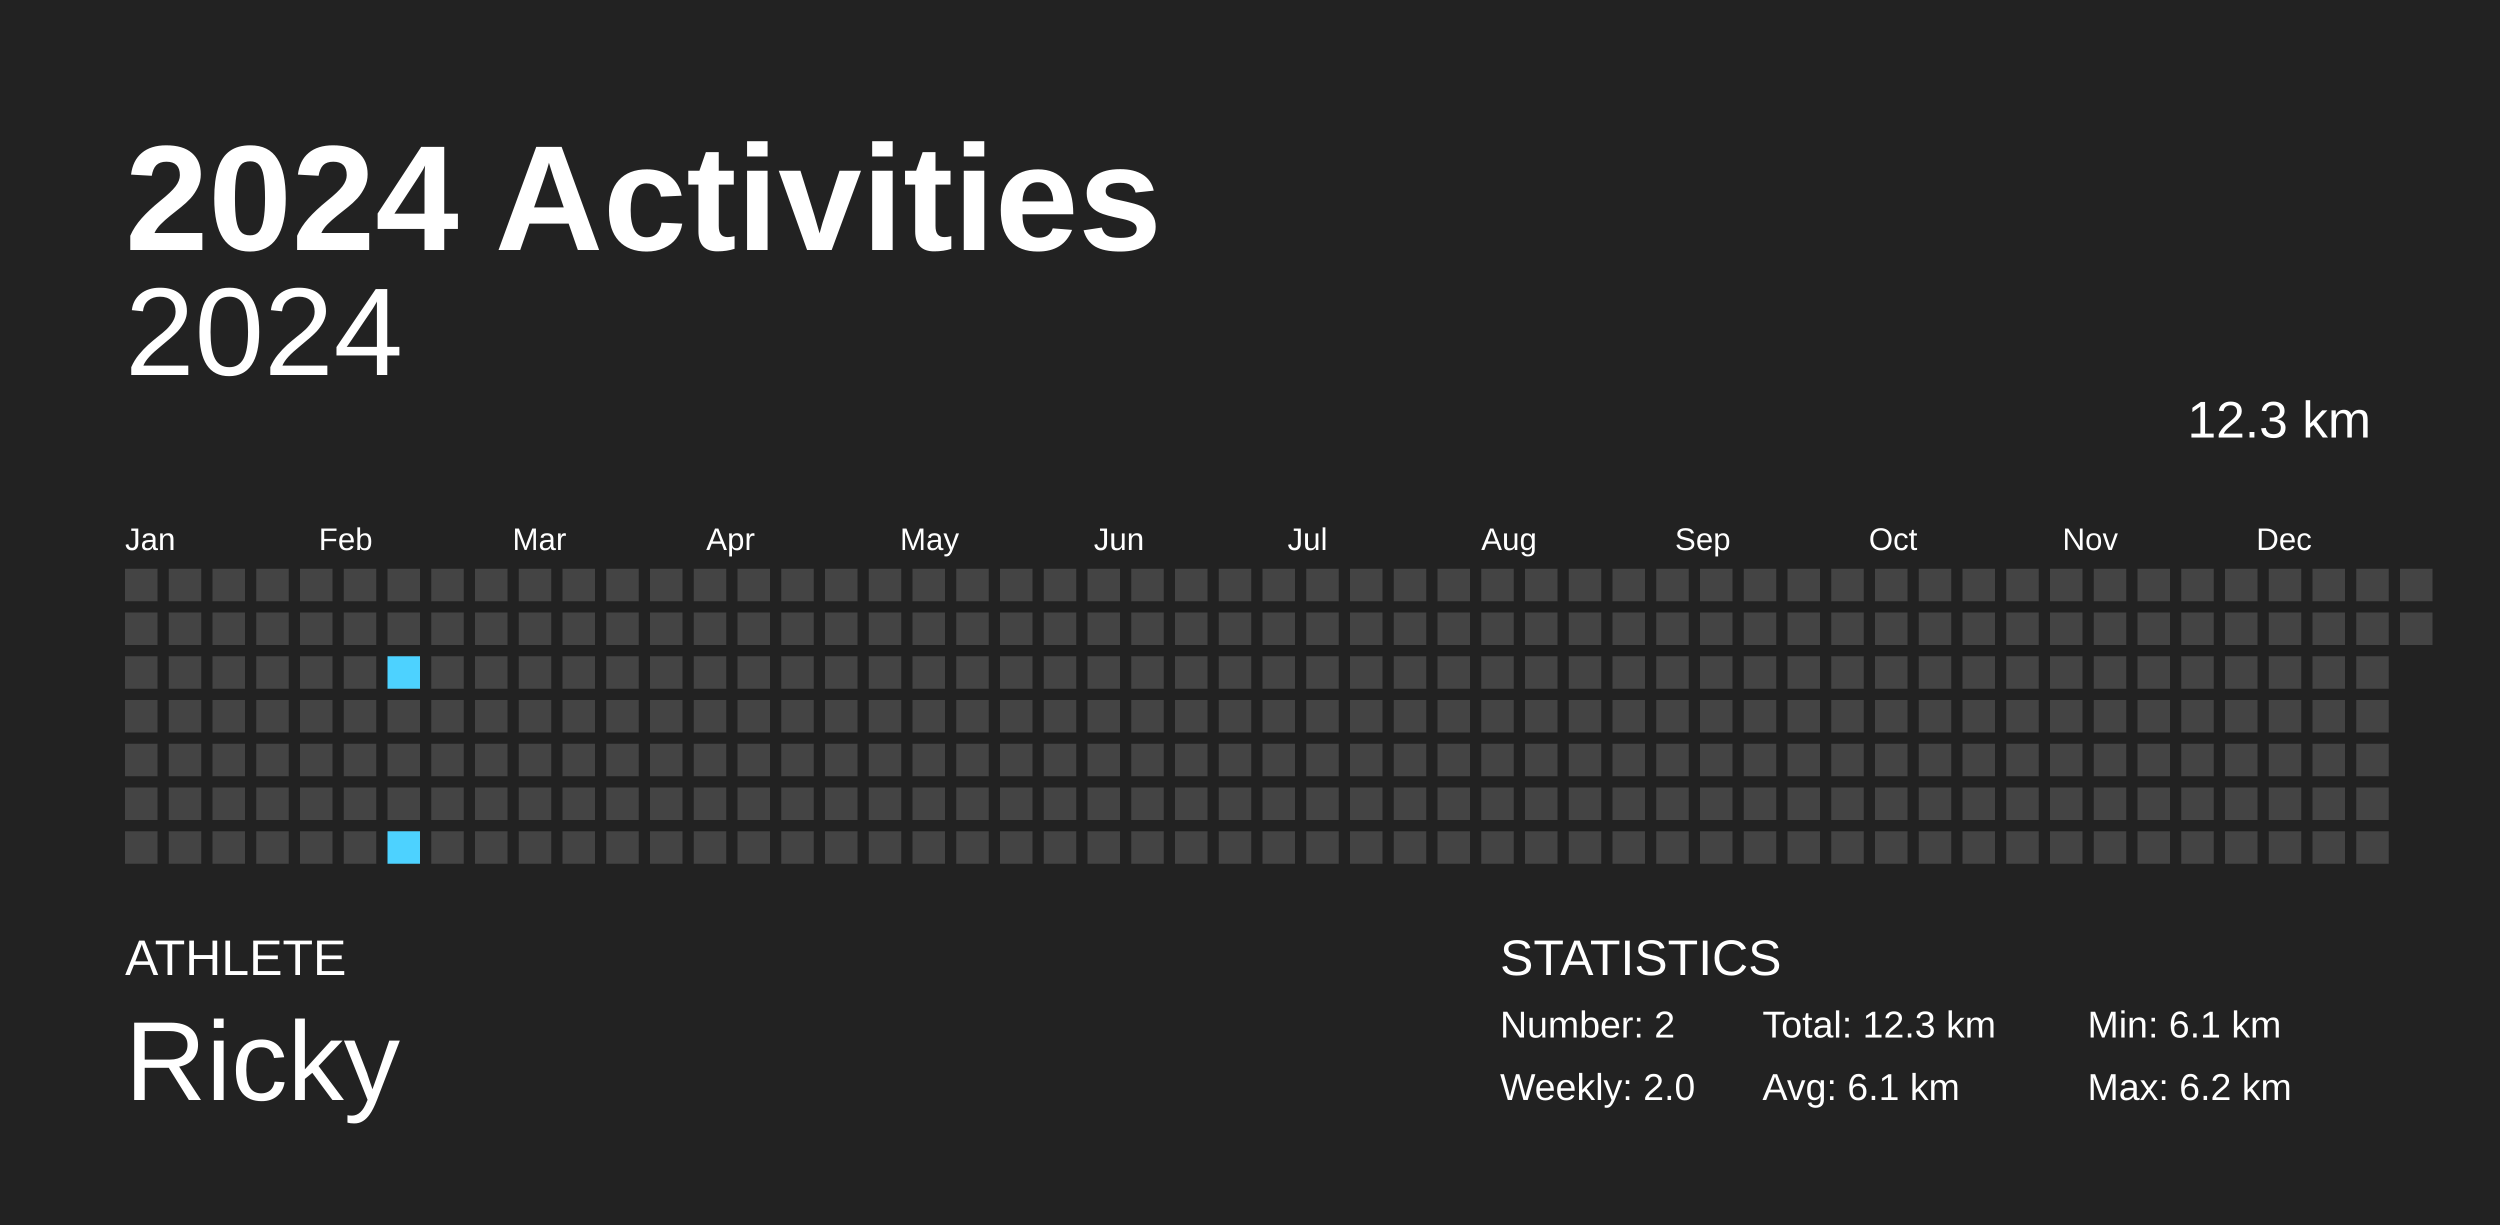
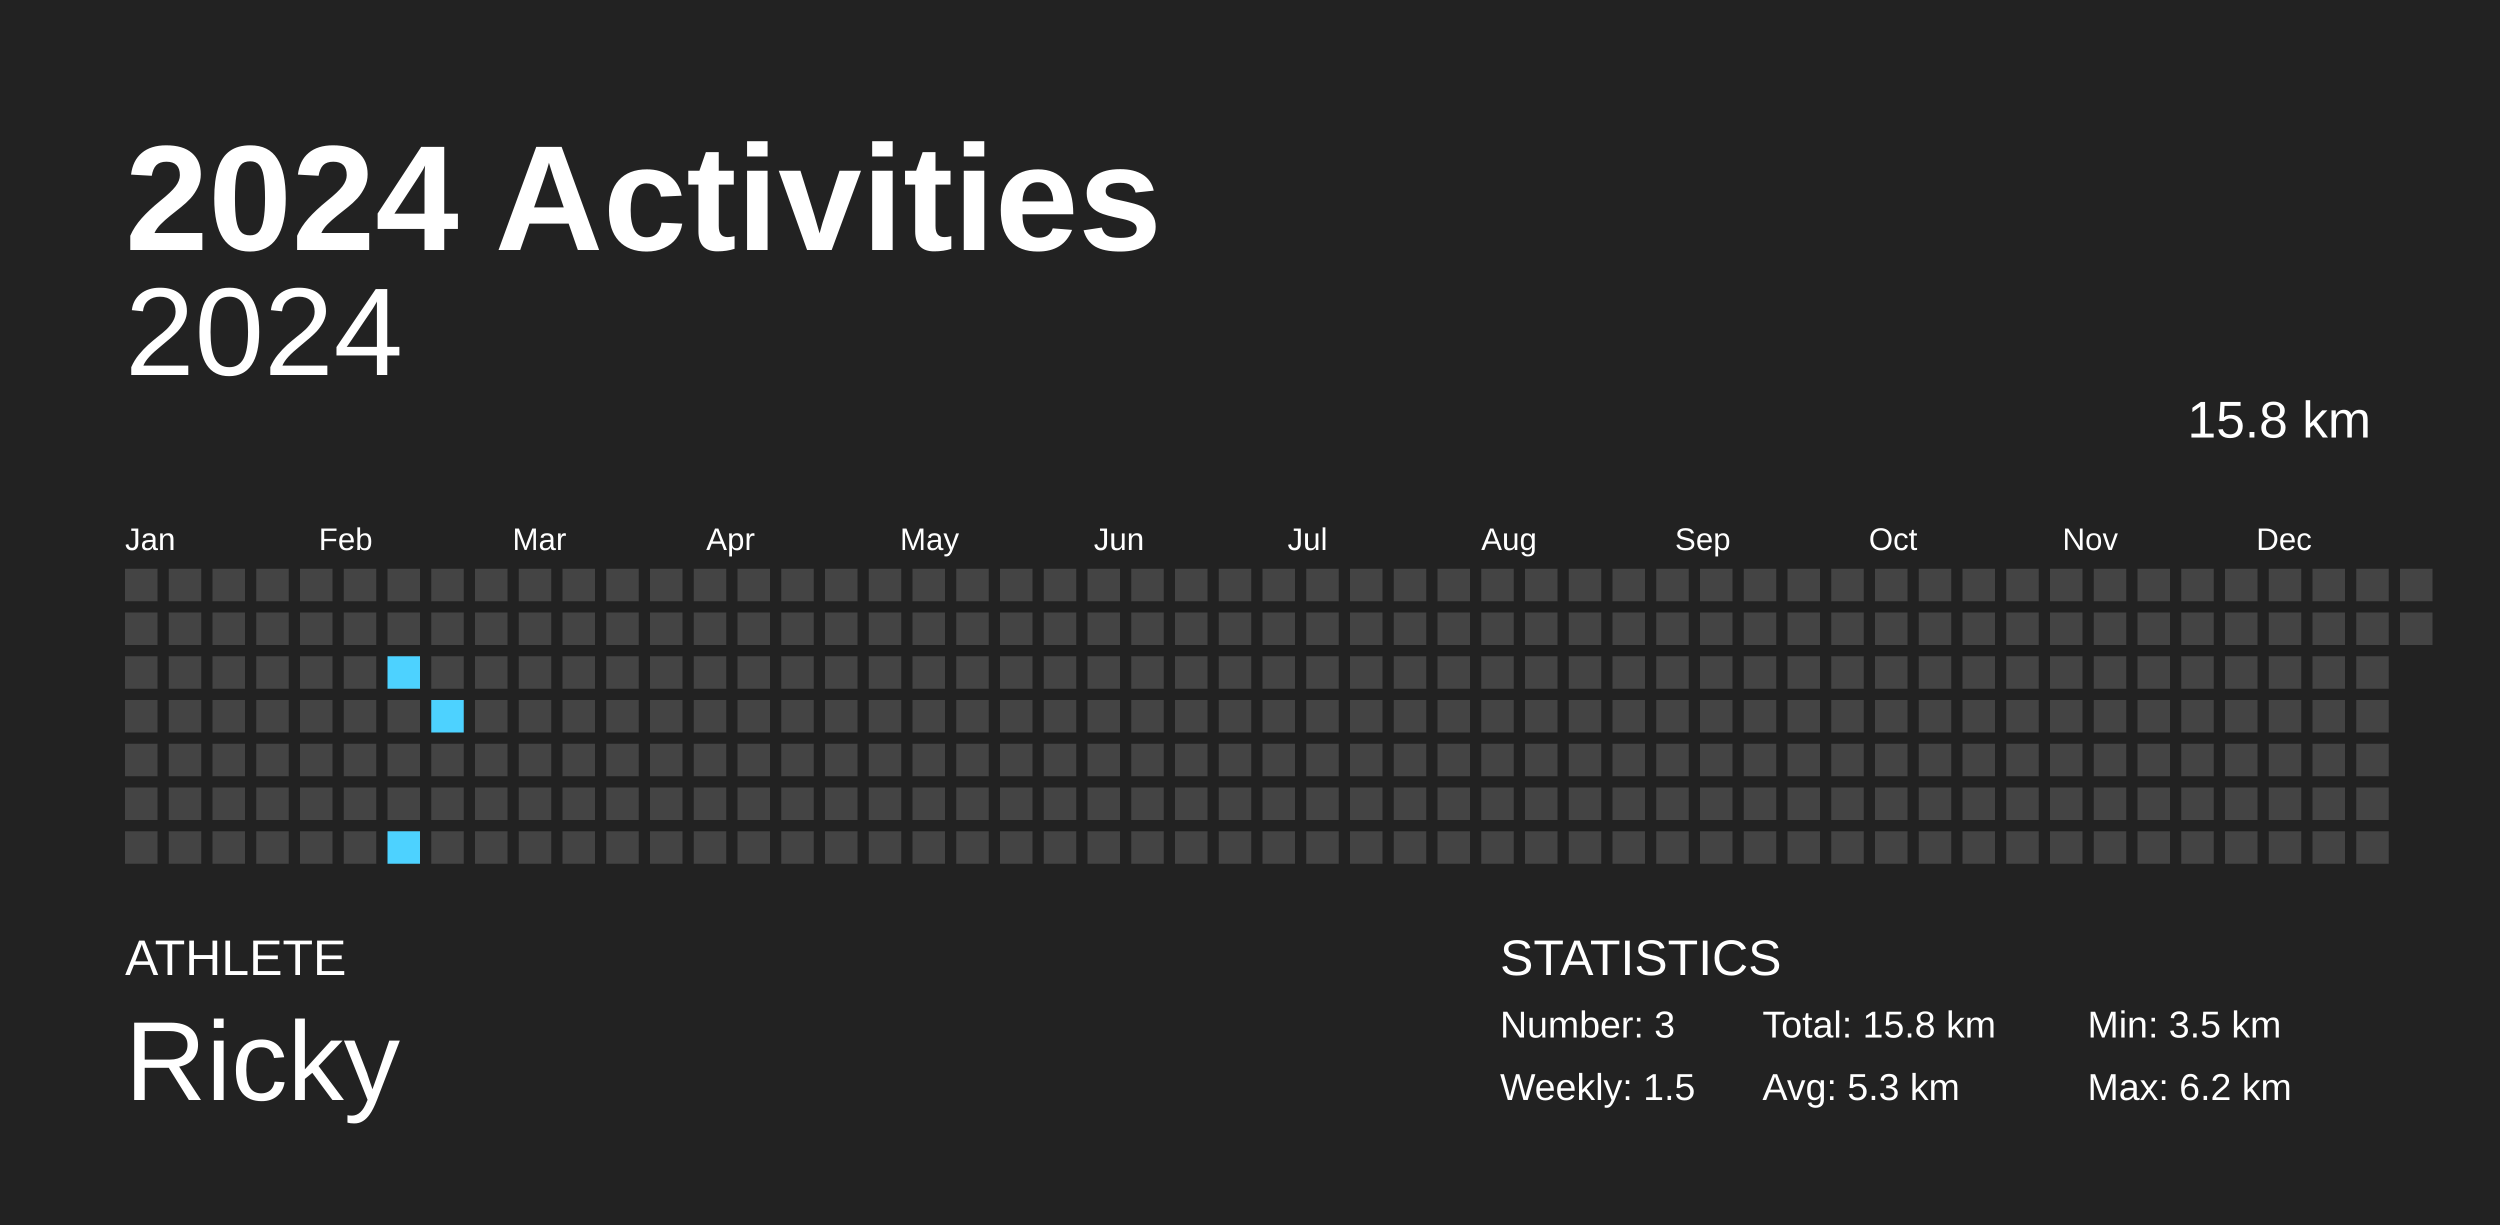
<svg xmlns="http://www.w3.org/2000/svg" baseProfile="full" height="98mm" version="1.1" viewBox="0,0,200,98" width="200mm">
  <defs />
  <rect fill="#222222" height="98" width="200" x="0" y="0" />
  <text fill="#FFFFFF" style="font-size:12px; font-family:Arial; font-weight:bold;" x="10" y="20">2024 Activities</text>
  <text fill="#FFFFFF" style="font-size:4px; font-family:Arial" x="10" y="78">ATHLETE</text>
  <text fill="#FFFFFF" style="font-size:9px; font-family:Arial" x="10" y="88">Ricky</text>
  <text fill="#FFFFFF" style="font-size:4px; font-family:Arial" x="120" y="78">STATISTICS</text>
-   <text fill="#FFFFFF" style="font-size:3px; font-family:Arial" x="120" y="83">Number: 2</text>
-   <text fill="#FFFFFF" style="font-size:3px; font-family:Arial" x="120" y="88">Weekly: 2.0</text>
-   <text fill="#FFFFFF" style="font-size:3px; font-family:Arial" x="141" y="83">Total: 12.3 km</text>
-   <text fill="#FFFFFF" style="font-size:3px; font-family:Arial" x="141" y="88">Avg: 6.1 km</text>
-   <text fill="#FFFFFF" style="font-size:3px; font-family:Arial" x="167" y="83">Min: 6.1 km</text>
+   <text fill="#FFFFFF" style="font-size:3px; font-family:Arial" x="120" y="83">Number: 3</text>
+   <text fill="#FFFFFF" style="font-size:3px; font-family:Arial" x="120" y="88">Weekly: 1.5</text>
+   <text fill="#FFFFFF" style="font-size:3px; font-family:Arial" x="141" y="83">Total: 15.8 km</text>
+   <text fill="#FFFFFF" style="font-size:3px; font-family:Arial" x="141" y="88">Avg: 5.3 km</text>
+   <text fill="#FFFFFF" style="font-size:3px; font-family:Arial" x="167" y="83">Min: 3.5 km</text>
  <text fill="#FFFFFF" style="font-size:3px; font-family:Arial" x="167" y="88">Max: 6.2 km</text>
  <text alignment-baseline="hanging" fill="#FFFFFF" style="font-size:10.0px; font-family:Arial;" x="10" y="30">2024</text>
-   <text alignment-baseline="hanging" fill="#FFFFFF" style="font-size:4.125px; font-family:Arial;" x="175" y="35">12.3 km</text>
+   <text alignment-baseline="hanging" fill="#FFFFFF" style="font-size:4.125px; font-family:Arial;" x="175" y="35">15.8 km</text>
  <text fill="#FFFFFF" style="font-size:2.5px; font-family:Arial" x="10.0" y="44">Jan</text>
  <text fill="#FFFFFF" style="font-size:2.5px; font-family:Arial" x="25.5" y="44">Feb</text>
  <text fill="#FFFFFF" style="font-size:2.5px; font-family:Arial" x="41.0" y="44">Mar</text>
  <text fill="#FFFFFF" style="font-size:2.5px; font-family:Arial" x="56.5" y="44">Apr</text>
  <text fill="#FFFFFF" style="font-size:2.5px; font-family:Arial" x="72.0" y="44">May</text>
  <text fill="#FFFFFF" style="font-size:2.5px; font-family:Arial" x="87.5" y="44">Jun</text>
  <text fill="#FFFFFF" style="font-size:2.5px; font-family:Arial" x="103.0" y="44">Jul</text>
  <text fill="#FFFFFF" style="font-size:2.5px; font-family:Arial" x="118.5" y="44">Aug</text>
  <text fill="#FFFFFF" style="font-size:2.5px; font-family:Arial" x="134.0" y="44">Sep</text>
  <text fill="#FFFFFF" style="font-size:2.5px; font-family:Arial" x="149.5" y="44">Oct</text>
  <text fill="#FFFFFF" style="font-size:2.5px; font-family:Arial" x="165.0" y="44">Nov</text>
  <text fill="#FFFFFF" style="font-size:2.5px; font-family:Arial" x="180.5" y="44">Dec</text>
  <rect fill="#444444" height="2.6" width="2.6" x="10.0" y="45.5" />
  <rect fill="#444444" height="2.6" width="2.6" x="10.0" y="49.0" />
  <rect fill="#444444" height="2.6" width="2.6" x="10.0" y="52.5" />
  <rect fill="#444444" height="2.6" width="2.6" x="10.0" y="56.0" />
  <rect fill="#444444" height="2.6" width="2.6" x="10.0" y="59.5" />
  <rect fill="#444444" height="2.6" width="2.6" x="10.0" y="63.0" />
  <rect fill="#444444" height="2.6" width="2.6" x="10.0" y="66.5" />
  <rect fill="#444444" height="2.6" width="2.6" x="13.5" y="45.5" />
  <rect fill="#444444" height="2.6" width="2.6" x="13.5" y="49.0" />
  <rect fill="#444444" height="2.6" width="2.6" x="13.5" y="52.5" />
  <rect fill="#444444" height="2.6" width="2.6" x="13.5" y="56.0" />
  <rect fill="#444444" height="2.6" width="2.6" x="13.5" y="59.5" />
  <rect fill="#444444" height="2.6" width="2.6" x="13.5" y="63.0" />
  <rect fill="#444444" height="2.6" width="2.6" x="13.5" y="66.5" />
  <rect fill="#444444" height="2.6" width="2.6" x="17.0" y="45.5" />
  <rect fill="#444444" height="2.6" width="2.6" x="17.0" y="49.0" />
  <rect fill="#444444" height="2.6" width="2.6" x="17.0" y="52.5" />
  <rect fill="#444444" height="2.6" width="2.6" x="17.0" y="56.0" />
  <rect fill="#444444" height="2.6" width="2.6" x="17.0" y="59.5" />
  <rect fill="#444444" height="2.6" width="2.6" x="17.0" y="63.0" />
  <rect fill="#444444" height="2.6" width="2.6" x="17.0" y="66.5" />
  <rect fill="#444444" height="2.6" width="2.6" x="20.5" y="45.5" />
  <rect fill="#444444" height="2.6" width="2.6" x="20.5" y="49.0" />
  <rect fill="#444444" height="2.6" width="2.6" x="20.5" y="52.5" />
  <rect fill="#444444" height="2.6" width="2.6" x="20.5" y="56.0" />
  <rect fill="#444444" height="2.6" width="2.6" x="20.5" y="59.5" />
  <rect fill="#444444" height="2.6" width="2.6" x="20.5" y="63.0" />
  <rect fill="#444444" height="2.6" width="2.6" x="20.5" y="66.5" />
  <rect fill="#444444" height="2.6" width="2.6" x="24.0" y="45.5" />
  <rect fill="#444444" height="2.6" width="2.6" x="24.0" y="49.0" />
  <rect fill="#444444" height="2.6" width="2.6" x="24.0" y="52.5" />
  <rect fill="#444444" height="2.6" width="2.6" x="24.0" y="56.0" />
  <rect fill="#444444" height="2.6" width="2.6" x="24.0" y="59.5" />
  <rect fill="#444444" height="2.6" width="2.6" x="24.0" y="63.0" />
  <rect fill="#444444" height="2.6" width="2.6" x="24.0" y="66.5" />
  <rect fill="#444444" height="2.6" width="2.6" x="27.5" y="45.5" />
  <rect fill="#444444" height="2.6" width="2.6" x="27.5" y="49.0" />
  <rect fill="#444444" height="2.6" width="2.6" x="27.5" y="52.5" />
  <rect fill="#444444" height="2.6" width="2.6" x="27.5" y="56.0" />
  <rect fill="#444444" height="2.6" width="2.6" x="27.5" y="59.5" />
  <rect fill="#444444" height="2.6" width="2.6" x="27.5" y="63.0" />
  <rect fill="#444444" height="2.6" width="2.6" x="27.5" y="66.5" />
  <rect fill="#444444" height="2.6" width="2.6" x="31.0" y="45.5" />
  <rect fill="#444444" height="2.6" width="2.6" x="31.0" y="49.0" />
  <rect fill="#4dd2ff" height="2.6" width="2.6" x="31.0" y="52.5" />
  <rect fill="#444444" height="2.6" width="2.6" x="31.0" y="56.0" />
  <rect fill="#444444" height="2.6" width="2.6" x="31.0" y="59.5" />
  <rect fill="#444444" height="2.6" width="2.6" x="31.0" y="63.0" />
  <rect fill="#4dd2ff" height="2.6" width="2.6" x="31.0" y="66.5" />
  <rect fill="#444444" height="2.6" width="2.6" x="34.5" y="45.5" />
  <rect fill="#444444" height="2.6" width="2.6" x="34.5" y="49.0" />
  <rect fill="#444444" height="2.6" width="2.6" x="34.5" y="52.5" />
-   <rect fill="#444444" height="2.6" width="2.6" x="34.5" y="56.0" />
+   <rect fill="#4dd2ff" height="2.6" width="2.6" x="34.5" y="56.0" />
  <rect fill="#444444" height="2.6" width="2.6" x="34.5" y="59.5" />
  <rect fill="#444444" height="2.6" width="2.6" x="34.5" y="63.0" />
  <rect fill="#444444" height="2.6" width="2.6" x="34.5" y="66.5" />
  <rect fill="#444444" height="2.6" width="2.6" x="38.0" y="45.5" />
  <rect fill="#444444" height="2.6" width="2.6" x="38.0" y="49.0" />
  <rect fill="#444444" height="2.6" width="2.6" x="38.0" y="52.5" />
  <rect fill="#444444" height="2.6" width="2.6" x="38.0" y="56.0" />
  <rect fill="#444444" height="2.6" width="2.6" x="38.0" y="59.5" />
  <rect fill="#444444" height="2.6" width="2.6" x="38.0" y="63.0" />
  <rect fill="#444444" height="2.6" width="2.6" x="38.0" y="66.5" />
  <rect fill="#444444" height="2.6" width="2.6" x="41.5" y="45.5" />
  <rect fill="#444444" height="2.6" width="2.6" x="41.5" y="49.0" />
  <rect fill="#444444" height="2.6" width="2.6" x="41.5" y="52.5" />
  <rect fill="#444444" height="2.6" width="2.6" x="41.5" y="56.0" />
  <rect fill="#444444" height="2.6" width="2.6" x="41.5" y="59.5" />
  <rect fill="#444444" height="2.6" width="2.6" x="41.5" y="63.0" />
  <rect fill="#444444" height="2.6" width="2.6" x="41.5" y="66.5" />
  <rect fill="#444444" height="2.6" width="2.6" x="45.0" y="45.5" />
  <rect fill="#444444" height="2.6" width="2.6" x="45.0" y="49.0" />
  <rect fill="#444444" height="2.6" width="2.6" x="45.0" y="52.5" />
  <rect fill="#444444" height="2.6" width="2.6" x="45.0" y="56.0" />
  <rect fill="#444444" height="2.6" width="2.6" x="45.0" y="59.5" />
  <rect fill="#444444" height="2.6" width="2.6" x="45.0" y="63.0" />
  <rect fill="#444444" height="2.6" width="2.6" x="45.0" y="66.5" />
  <rect fill="#444444" height="2.6" width="2.6" x="48.5" y="45.5" />
  <rect fill="#444444" height="2.6" width="2.6" x="48.5" y="49.0" />
  <rect fill="#444444" height="2.6" width="2.6" x="48.5" y="52.5" />
  <rect fill="#444444" height="2.6" width="2.6" x="48.5" y="56.0" />
  <rect fill="#444444" height="2.6" width="2.6" x="48.5" y="59.5" />
  <rect fill="#444444" height="2.6" width="2.6" x="48.5" y="63.0" />
  <rect fill="#444444" height="2.6" width="2.6" x="48.5" y="66.5" />
  <rect fill="#444444" height="2.6" width="2.6" x="52.0" y="45.5" />
  <rect fill="#444444" height="2.6" width="2.6" x="52.0" y="49.0" />
  <rect fill="#444444" height="2.6" width="2.6" x="52.0" y="52.5" />
  <rect fill="#444444" height="2.6" width="2.6" x="52.0" y="56.0" />
  <rect fill="#444444" height="2.6" width="2.6" x="52.0" y="59.5" />
  <rect fill="#444444" height="2.6" width="2.6" x="52.0" y="63.0" />
  <rect fill="#444444" height="2.6" width="2.6" x="52.0" y="66.5" />
  <rect fill="#444444" height="2.6" width="2.6" x="55.5" y="45.5" />
  <rect fill="#444444" height="2.6" width="2.6" x="55.5" y="49.0" />
  <rect fill="#444444" height="2.6" width="2.6" x="55.5" y="52.5" />
  <rect fill="#444444" height="2.6" width="2.6" x="55.5" y="56.0" />
  <rect fill="#444444" height="2.6" width="2.6" x="55.5" y="59.5" />
  <rect fill="#444444" height="2.6" width="2.6" x="55.5" y="63.0" />
  <rect fill="#444444" height="2.6" width="2.6" x="55.5" y="66.5" />
  <rect fill="#444444" height="2.6" width="2.6" x="59.0" y="45.5" />
  <rect fill="#444444" height="2.6" width="2.6" x="59.0" y="49.0" />
  <rect fill="#444444" height="2.6" width="2.6" x="59.0" y="52.5" />
  <rect fill="#444444" height="2.6" width="2.6" x="59.0" y="56.0" />
  <rect fill="#444444" height="2.6" width="2.6" x="59.0" y="59.5" />
  <rect fill="#444444" height="2.6" width="2.6" x="59.0" y="63.0" />
  <rect fill="#444444" height="2.6" width="2.6" x="59.0" y="66.5" />
  <rect fill="#444444" height="2.6" width="2.6" x="62.5" y="45.5" />
  <rect fill="#444444" height="2.6" width="2.6" x="62.5" y="49.0" />
  <rect fill="#444444" height="2.6" width="2.6" x="62.5" y="52.5" />
  <rect fill="#444444" height="2.6" width="2.6" x="62.5" y="56.0" />
  <rect fill="#444444" height="2.6" width="2.6" x="62.5" y="59.5" />
  <rect fill="#444444" height="2.6" width="2.6" x="62.5" y="63.0" />
  <rect fill="#444444" height="2.6" width="2.6" x="62.5" y="66.5" />
  <rect fill="#444444" height="2.6" width="2.6" x="66.0" y="45.5" />
  <rect fill="#444444" height="2.6" width="2.6" x="66.0" y="49.0" />
  <rect fill="#444444" height="2.6" width="2.6" x="66.0" y="52.5" />
  <rect fill="#444444" height="2.6" width="2.6" x="66.0" y="56.0" />
  <rect fill="#444444" height="2.6" width="2.6" x="66.0" y="59.5" />
  <rect fill="#444444" height="2.6" width="2.6" x="66.0" y="63.0" />
  <rect fill="#444444" height="2.6" width="2.6" x="66.0" y="66.5" />
  <rect fill="#444444" height="2.6" width="2.6" x="69.5" y="45.5" />
  <rect fill="#444444" height="2.6" width="2.6" x="69.5" y="49.0" />
  <rect fill="#444444" height="2.6" width="2.6" x="69.5" y="52.5" />
  <rect fill="#444444" height="2.6" width="2.6" x="69.5" y="56.0" />
  <rect fill="#444444" height="2.6" width="2.6" x="69.5" y="59.5" />
  <rect fill="#444444" height="2.6" width="2.6" x="69.5" y="63.0" />
  <rect fill="#444444" height="2.6" width="2.6" x="69.5" y="66.5" />
  <rect fill="#444444" height="2.6" width="2.6" x="73.0" y="45.5" />
  <rect fill="#444444" height="2.6" width="2.6" x="73.0" y="49.0" />
  <rect fill="#444444" height="2.6" width="2.6" x="73.0" y="52.5" />
  <rect fill="#444444" height="2.6" width="2.6" x="73.0" y="56.0" />
  <rect fill="#444444" height="2.6" width="2.6" x="73.0" y="59.5" />
  <rect fill="#444444" height="2.6" width="2.6" x="73.0" y="63.0" />
  <rect fill="#444444" height="2.6" width="2.6" x="73.0" y="66.5" />
  <rect fill="#444444" height="2.6" width="2.6" x="76.5" y="45.5" />
  <rect fill="#444444" height="2.6" width="2.6" x="76.5" y="49.0" />
  <rect fill="#444444" height="2.6" width="2.6" x="76.5" y="52.5" />
  <rect fill="#444444" height="2.6" width="2.6" x="76.5" y="56.0" />
  <rect fill="#444444" height="2.6" width="2.6" x="76.5" y="59.5" />
  <rect fill="#444444" height="2.6" width="2.6" x="76.5" y="63.0" />
  <rect fill="#444444" height="2.6" width="2.6" x="76.5" y="66.5" />
  <rect fill="#444444" height="2.6" width="2.6" x="80.0" y="45.5" />
  <rect fill="#444444" height="2.6" width="2.6" x="80.0" y="49.0" />
  <rect fill="#444444" height="2.6" width="2.6" x="80.0" y="52.5" />
  <rect fill="#444444" height="2.6" width="2.6" x="80.0" y="56.0" />
  <rect fill="#444444" height="2.6" width="2.6" x="80.0" y="59.5" />
  <rect fill="#444444" height="2.6" width="2.6" x="80.0" y="63.0" />
  <rect fill="#444444" height="2.6" width="2.6" x="80.0" y="66.5" />
  <rect fill="#444444" height="2.6" width="2.6" x="83.5" y="45.5" />
  <rect fill="#444444" height="2.6" width="2.6" x="83.5" y="49.0" />
  <rect fill="#444444" height="2.6" width="2.6" x="83.5" y="52.5" />
  <rect fill="#444444" height="2.6" width="2.6" x="83.5" y="56.0" />
  <rect fill="#444444" height="2.6" width="2.6" x="83.5" y="59.5" />
  <rect fill="#444444" height="2.6" width="2.6" x="83.5" y="63.0" />
  <rect fill="#444444" height="2.6" width="2.6" x="83.5" y="66.5" />
  <rect fill="#444444" height="2.6" width="2.6" x="87.0" y="45.5" />
  <rect fill="#444444" height="2.6" width="2.6" x="87.0" y="49.0" />
  <rect fill="#444444" height="2.6" width="2.6" x="87.0" y="52.5" />
  <rect fill="#444444" height="2.6" width="2.6" x="87.0" y="56.0" />
  <rect fill="#444444" height="2.6" width="2.6" x="87.0" y="59.5" />
  <rect fill="#444444" height="2.6" width="2.6" x="87.0" y="63.0" />
  <rect fill="#444444" height="2.6" width="2.6" x="87.0" y="66.5" />
  <rect fill="#444444" height="2.6" width="2.6" x="90.5" y="45.5" />
  <rect fill="#444444" height="2.6" width="2.6" x="90.5" y="49.0" />
  <rect fill="#444444" height="2.6" width="2.6" x="90.5" y="52.5" />
  <rect fill="#444444" height="2.6" width="2.6" x="90.5" y="56.0" />
  <rect fill="#444444" height="2.6" width="2.6" x="90.5" y="59.5" />
  <rect fill="#444444" height="2.6" width="2.6" x="90.5" y="63.0" />
  <rect fill="#444444" height="2.6" width="2.6" x="90.5" y="66.5" />
  <rect fill="#444444" height="2.6" width="2.6" x="94.0" y="45.5" />
  <rect fill="#444444" height="2.6" width="2.6" x="94.0" y="49.0" />
  <rect fill="#444444" height="2.6" width="2.6" x="94.0" y="52.5" />
  <rect fill="#444444" height="2.6" width="2.6" x="94.0" y="56.0" />
  <rect fill="#444444" height="2.6" width="2.6" x="94.0" y="59.5" />
  <rect fill="#444444" height="2.6" width="2.6" x="94.0" y="63.0" />
  <rect fill="#444444" height="2.6" width="2.6" x="94.0" y="66.5" />
  <rect fill="#444444" height="2.6" width="2.6" x="97.5" y="45.5" />
  <rect fill="#444444" height="2.6" width="2.6" x="97.5" y="49.0" />
  <rect fill="#444444" height="2.6" width="2.6" x="97.5" y="52.5" />
  <rect fill="#444444" height="2.6" width="2.6" x="97.5" y="56.0" />
  <rect fill="#444444" height="2.6" width="2.6" x="97.5" y="59.5" />
  <rect fill="#444444" height="2.6" width="2.6" x="97.5" y="63.0" />
  <rect fill="#444444" height="2.6" width="2.6" x="97.5" y="66.5" />
  <rect fill="#444444" height="2.6" width="2.6" x="101.0" y="45.5" />
  <rect fill="#444444" height="2.6" width="2.6" x="101.0" y="49.0" />
  <rect fill="#444444" height="2.6" width="2.6" x="101.0" y="52.5" />
  <rect fill="#444444" height="2.6" width="2.6" x="101.0" y="56.0" />
  <rect fill="#444444" height="2.6" width="2.6" x="101.0" y="59.5" />
  <rect fill="#444444" height="2.6" width="2.6" x="101.0" y="63.0" />
  <rect fill="#444444" height="2.6" width="2.6" x="101.0" y="66.5" />
  <rect fill="#444444" height="2.6" width="2.6" x="104.5" y="45.5" />
  <rect fill="#444444" height="2.6" width="2.6" x="104.5" y="49.0" />
  <rect fill="#444444" height="2.6" width="2.6" x="104.5" y="52.5" />
  <rect fill="#444444" height="2.6" width="2.6" x="104.5" y="56.0" />
  <rect fill="#444444" height="2.6" width="2.6" x="104.5" y="59.5" />
  <rect fill="#444444" height="2.6" width="2.6" x="104.5" y="63.0" />
  <rect fill="#444444" height="2.6" width="2.6" x="104.5" y="66.5" />
  <rect fill="#444444" height="2.6" width="2.6" x="108.0" y="45.5" />
  <rect fill="#444444" height="2.6" width="2.6" x="108.0" y="49.0" />
  <rect fill="#444444" height="2.6" width="2.6" x="108.0" y="52.5" />
  <rect fill="#444444" height="2.6" width="2.6" x="108.0" y="56.0" />
  <rect fill="#444444" height="2.6" width="2.6" x="108.0" y="59.5" />
  <rect fill="#444444" height="2.6" width="2.6" x="108.0" y="63.0" />
  <rect fill="#444444" height="2.6" width="2.6" x="108.0" y="66.5" />
  <rect fill="#444444" height="2.6" width="2.6" x="111.5" y="45.5" />
  <rect fill="#444444" height="2.6" width="2.6" x="111.5" y="49.0" />
  <rect fill="#444444" height="2.6" width="2.6" x="111.5" y="52.5" />
  <rect fill="#444444" height="2.6" width="2.6" x="111.5" y="56.0" />
  <rect fill="#444444" height="2.6" width="2.6" x="111.5" y="59.5" />
  <rect fill="#444444" height="2.6" width="2.6" x="111.5" y="63.0" />
  <rect fill="#444444" height="2.6" width="2.6" x="111.5" y="66.5" />
  <rect fill="#444444" height="2.6" width="2.6" x="115.0" y="45.5" />
  <rect fill="#444444" height="2.6" width="2.6" x="115.0" y="49.0" />
  <rect fill="#444444" height="2.6" width="2.6" x="115.0" y="52.5" />
  <rect fill="#444444" height="2.6" width="2.6" x="115.0" y="56.0" />
  <rect fill="#444444" height="2.6" width="2.6" x="115.0" y="59.5" />
  <rect fill="#444444" height="2.6" width="2.6" x="115.0" y="63.0" />
  <rect fill="#444444" height="2.6" width="2.6" x="115.0" y="66.5" />
  <rect fill="#444444" height="2.6" width="2.6" x="118.5" y="45.5" />
  <rect fill="#444444" height="2.6" width="2.6" x="118.5" y="49.0" />
  <rect fill="#444444" height="2.6" width="2.6" x="118.5" y="52.5" />
  <rect fill="#444444" height="2.6" width="2.6" x="118.5" y="56.0" />
  <rect fill="#444444" height="2.6" width="2.6" x="118.5" y="59.5" />
  <rect fill="#444444" height="2.6" width="2.6" x="118.5" y="63.0" />
  <rect fill="#444444" height="2.6" width="2.6" x="118.5" y="66.5" />
  <rect fill="#444444" height="2.6" width="2.6" x="122.0" y="45.5" />
  <rect fill="#444444" height="2.6" width="2.6" x="122.0" y="49.0" />
  <rect fill="#444444" height="2.6" width="2.6" x="122.0" y="52.5" />
  <rect fill="#444444" height="2.6" width="2.6" x="122.0" y="56.0" />
  <rect fill="#444444" height="2.6" width="2.6" x="122.0" y="59.5" />
  <rect fill="#444444" height="2.6" width="2.6" x="122.0" y="63.0" />
  <rect fill="#444444" height="2.6" width="2.6" x="122.0" y="66.5" />
  <rect fill="#444444" height="2.6" width="2.6" x="125.5" y="45.5" />
  <rect fill="#444444" height="2.6" width="2.6" x="125.5" y="49.0" />
  <rect fill="#444444" height="2.6" width="2.6" x="125.5" y="52.5" />
  <rect fill="#444444" height="2.6" width="2.6" x="125.5" y="56.0" />
  <rect fill="#444444" height="2.6" width="2.6" x="125.5" y="59.5" />
  <rect fill="#444444" height="2.6" width="2.6" x="125.5" y="63.0" />
  <rect fill="#444444" height="2.6" width="2.6" x="125.5" y="66.5" />
  <rect fill="#444444" height="2.6" width="2.6" x="129.0" y="45.5" />
  <rect fill="#444444" height="2.6" width="2.6" x="129.0" y="49.0" />
  <rect fill="#444444" height="2.6" width="2.6" x="129.0" y="52.5" />
  <rect fill="#444444" height="2.6" width="2.6" x="129.0" y="56.0" />
  <rect fill="#444444" height="2.6" width="2.6" x="129.0" y="59.5" />
  <rect fill="#444444" height="2.6" width="2.6" x="129.0" y="63.0" />
  <rect fill="#444444" height="2.6" width="2.6" x="129.0" y="66.5" />
  <rect fill="#444444" height="2.6" width="2.6" x="132.5" y="45.5" />
  <rect fill="#444444" height="2.6" width="2.6" x="132.5" y="49.0" />
  <rect fill="#444444" height="2.6" width="2.6" x="132.5" y="52.5" />
  <rect fill="#444444" height="2.6" width="2.6" x="132.5" y="56.0" />
  <rect fill="#444444" height="2.6" width="2.6" x="132.5" y="59.5" />
  <rect fill="#444444" height="2.6" width="2.6" x="132.5" y="63.0" />
  <rect fill="#444444" height="2.6" width="2.6" x="132.5" y="66.5" />
  <rect fill="#444444" height="2.6" width="2.6" x="136.0" y="45.5" />
  <rect fill="#444444" height="2.6" width="2.6" x="136.0" y="49.0" />
  <rect fill="#444444" height="2.6" width="2.6" x="136.0" y="52.5" />
  <rect fill="#444444" height="2.6" width="2.6" x="136.0" y="56.0" />
  <rect fill="#444444" height="2.6" width="2.6" x="136.0" y="59.5" />
  <rect fill="#444444" height="2.6" width="2.6" x="136.0" y="63.0" />
  <rect fill="#444444" height="2.6" width="2.6" x="136.0" y="66.5" />
  <rect fill="#444444" height="2.6" width="2.6" x="139.5" y="45.5" />
  <rect fill="#444444" height="2.6" width="2.6" x="139.5" y="49.0" />
  <rect fill="#444444" height="2.6" width="2.6" x="139.5" y="52.5" />
  <rect fill="#444444" height="2.6" width="2.6" x="139.5" y="56.0" />
  <rect fill="#444444" height="2.6" width="2.6" x="139.5" y="59.5" />
  <rect fill="#444444" height="2.6" width="2.6" x="139.5" y="63.0" />
  <rect fill="#444444" height="2.6" width="2.6" x="139.5" y="66.5" />
  <rect fill="#444444" height="2.6" width="2.6" x="143.0" y="45.5" />
  <rect fill="#444444" height="2.6" width="2.6" x="143.0" y="49.0" />
  <rect fill="#444444" height="2.6" width="2.6" x="143.0" y="52.5" />
  <rect fill="#444444" height="2.6" width="2.6" x="143.0" y="56.0" />
  <rect fill="#444444" height="2.6" width="2.6" x="143.0" y="59.5" />
  <rect fill="#444444" height="2.6" width="2.6" x="143.0" y="63.0" />
  <rect fill="#444444" height="2.6" width="2.6" x="143.0" y="66.5" />
  <rect fill="#444444" height="2.6" width="2.6" x="146.5" y="45.5" />
  <rect fill="#444444" height="2.6" width="2.6" x="146.5" y="49.0" />
  <rect fill="#444444" height="2.6" width="2.6" x="146.5" y="52.5" />
  <rect fill="#444444" height="2.6" width="2.6" x="146.5" y="56.0" />
  <rect fill="#444444" height="2.6" width="2.6" x="146.5" y="59.5" />
  <rect fill="#444444" height="2.6" width="2.6" x="146.5" y="63.0" />
  <rect fill="#444444" height="2.6" width="2.6" x="146.5" y="66.5" />
  <rect fill="#444444" height="2.6" width="2.6" x="150.0" y="45.5" />
  <rect fill="#444444" height="2.6" width="2.6" x="150.0" y="49.0" />
  <rect fill="#444444" height="2.6" width="2.6" x="150.0" y="52.5" />
  <rect fill="#444444" height="2.6" width="2.6" x="150.0" y="56.0" />
  <rect fill="#444444" height="2.6" width="2.6" x="150.0" y="59.5" />
  <rect fill="#444444" height="2.6" width="2.6" x="150.0" y="63.0" />
  <rect fill="#444444" height="2.6" width="2.6" x="150.0" y="66.5" />
  <rect fill="#444444" height="2.6" width="2.6" x="153.5" y="45.5" />
  <rect fill="#444444" height="2.6" width="2.6" x="153.5" y="49.0" />
  <rect fill="#444444" height="2.6" width="2.6" x="153.5" y="52.5" />
  <rect fill="#444444" height="2.6" width="2.6" x="153.5" y="56.0" />
  <rect fill="#444444" height="2.6" width="2.6" x="153.5" y="59.5" />
  <rect fill="#444444" height="2.6" width="2.6" x="153.5" y="63.0" />
  <rect fill="#444444" height="2.6" width="2.6" x="153.5" y="66.5" />
  <rect fill="#444444" height="2.6" width="2.6" x="157.0" y="45.5" />
  <rect fill="#444444" height="2.6" width="2.6" x="157.0" y="49.0" />
  <rect fill="#444444" height="2.6" width="2.6" x="157.0" y="52.5" />
  <rect fill="#444444" height="2.6" width="2.6" x="157.0" y="56.0" />
  <rect fill="#444444" height="2.6" width="2.6" x="157.0" y="59.5" />
  <rect fill="#444444" height="2.6" width="2.6" x="157.0" y="63.0" />
  <rect fill="#444444" height="2.6" width="2.6" x="157.0" y="66.5" />
  <rect fill="#444444" height="2.6" width="2.6" x="160.5" y="45.5" />
  <rect fill="#444444" height="2.6" width="2.6" x="160.5" y="49.0" />
  <rect fill="#444444" height="2.6" width="2.6" x="160.5" y="52.5" />
  <rect fill="#444444" height="2.6" width="2.6" x="160.5" y="56.0" />
  <rect fill="#444444" height="2.6" width="2.6" x="160.5" y="59.5" />
  <rect fill="#444444" height="2.6" width="2.6" x="160.5" y="63.0" />
  <rect fill="#444444" height="2.6" width="2.6" x="160.5" y="66.5" />
  <rect fill="#444444" height="2.6" width="2.6" x="164.0" y="45.5" />
  <rect fill="#444444" height="2.6" width="2.6" x="164.0" y="49.0" />
  <rect fill="#444444" height="2.6" width="2.6" x="164.0" y="52.5" />
  <rect fill="#444444" height="2.6" width="2.6" x="164.0" y="56.0" />
  <rect fill="#444444" height="2.6" width="2.6" x="164.0" y="59.5" />
  <rect fill="#444444" height="2.6" width="2.6" x="164.0" y="63.0" />
  <rect fill="#444444" height="2.6" width="2.6" x="164.0" y="66.5" />
  <rect fill="#444444" height="2.6" width="2.6" x="167.5" y="45.5" />
  <rect fill="#444444" height="2.6" width="2.6" x="167.5" y="49.0" />
  <rect fill="#444444" height="2.6" width="2.6" x="167.5" y="52.5" />
  <rect fill="#444444" height="2.6" width="2.6" x="167.5" y="56.0" />
  <rect fill="#444444" height="2.6" width="2.6" x="167.5" y="59.5" />
  <rect fill="#444444" height="2.6" width="2.6" x="167.5" y="63.0" />
  <rect fill="#444444" height="2.6" width="2.6" x="167.5" y="66.5" />
  <rect fill="#444444" height="2.6" width="2.6" x="171.0" y="45.5" />
  <rect fill="#444444" height="2.6" width="2.6" x="171.0" y="49.0" />
  <rect fill="#444444" height="2.6" width="2.6" x="171.0" y="52.5" />
  <rect fill="#444444" height="2.6" width="2.6" x="171.0" y="56.0" />
  <rect fill="#444444" height="2.6" width="2.6" x="171.0" y="59.5" />
  <rect fill="#444444" height="2.6" width="2.6" x="171.0" y="63.0" />
  <rect fill="#444444" height="2.6" width="2.6" x="171.0" y="66.5" />
  <rect fill="#444444" height="2.6" width="2.6" x="174.5" y="45.5" />
  <rect fill="#444444" height="2.6" width="2.6" x="174.5" y="49.0" />
  <rect fill="#444444" height="2.6" width="2.6" x="174.5" y="52.5" />
  <rect fill="#444444" height="2.6" width="2.6" x="174.5" y="56.0" />
  <rect fill="#444444" height="2.6" width="2.6" x="174.5" y="59.5" />
  <rect fill="#444444" height="2.6" width="2.6" x="174.5" y="63.0" />
  <rect fill="#444444" height="2.6" width="2.6" x="174.5" y="66.5" />
  <rect fill="#444444" height="2.6" width="2.6" x="178.0" y="45.5" />
  <rect fill="#444444" height="2.6" width="2.6" x="178.0" y="49.0" />
  <rect fill="#444444" height="2.6" width="2.6" x="178.0" y="52.5" />
  <rect fill="#444444" height="2.6" width="2.6" x="178.0" y="56.0" />
  <rect fill="#444444" height="2.6" width="2.6" x="178.0" y="59.5" />
  <rect fill="#444444" height="2.6" width="2.6" x="178.0" y="63.0" />
  <rect fill="#444444" height="2.6" width="2.6" x="178.0" y="66.5" />
  <rect fill="#444444" height="2.6" width="2.6" x="181.5" y="45.5" />
  <rect fill="#444444" height="2.6" width="2.6" x="181.5" y="49.0" />
  <rect fill="#444444" height="2.6" width="2.6" x="181.5" y="52.5" />
  <rect fill="#444444" height="2.6" width="2.6" x="181.5" y="56.0" />
  <rect fill="#444444" height="2.6" width="2.6" x="181.5" y="59.5" />
  <rect fill="#444444" height="2.6" width="2.6" x="181.5" y="63.0" />
  <rect fill="#444444" height="2.6" width="2.6" x="181.5" y="66.5" />
  <rect fill="#444444" height="2.6" width="2.6" x="185.0" y="45.5" />
  <rect fill="#444444" height="2.6" width="2.6" x="185.0" y="49.0" />
  <rect fill="#444444" height="2.6" width="2.6" x="185.0" y="52.5" />
  <rect fill="#444444" height="2.6" width="2.6" x="185.0" y="56.0" />
  <rect fill="#444444" height="2.6" width="2.6" x="185.0" y="59.5" />
  <rect fill="#444444" height="2.6" width="2.6" x="185.0" y="63.0" />
  <rect fill="#444444" height="2.6" width="2.6" x="185.0" y="66.5" />
  <rect fill="#444444" height="2.6" width="2.6" x="188.5" y="45.5" />
  <rect fill="#444444" height="2.6" width="2.6" x="188.5" y="49.0" />
  <rect fill="#444444" height="2.6" width="2.6" x="188.5" y="52.5" />
  <rect fill="#444444" height="2.6" width="2.6" x="188.5" y="56.0" />
  <rect fill="#444444" height="2.6" width="2.6" x="188.5" y="59.5" />
  <rect fill="#444444" height="2.6" width="2.6" x="188.5" y="63.0" />
  <rect fill="#444444" height="2.6" width="2.6" x="188.5" y="66.5" />
  <rect fill="#444444" height="2.6" width="2.6" x="192.0" y="45.5" />
  <rect fill="#444444" height="2.6" width="2.6" x="192.0" y="49.0" />
</svg>
